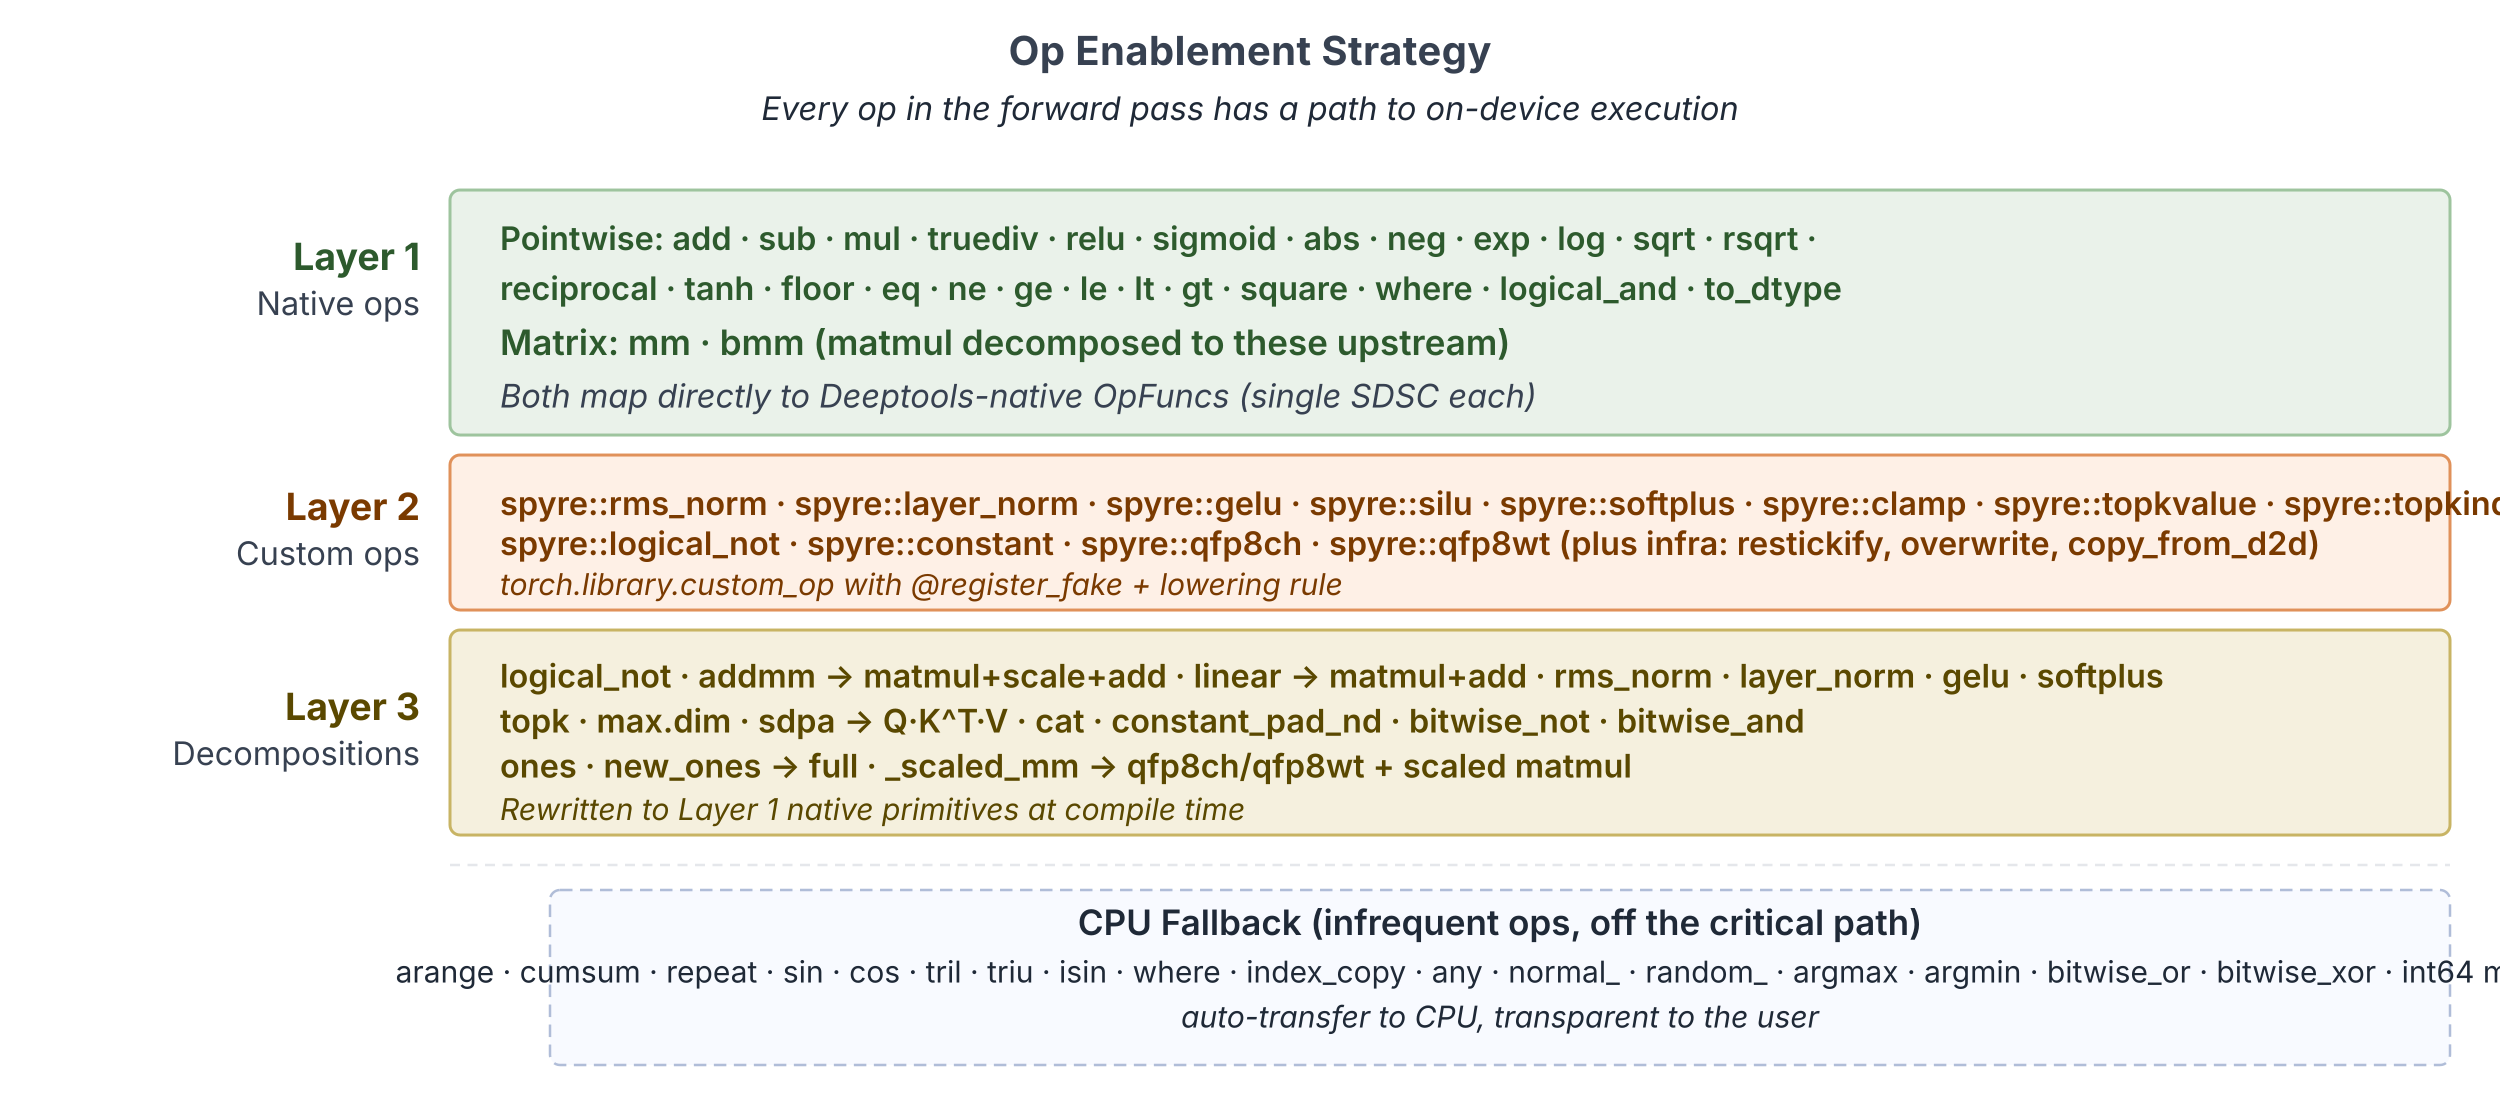
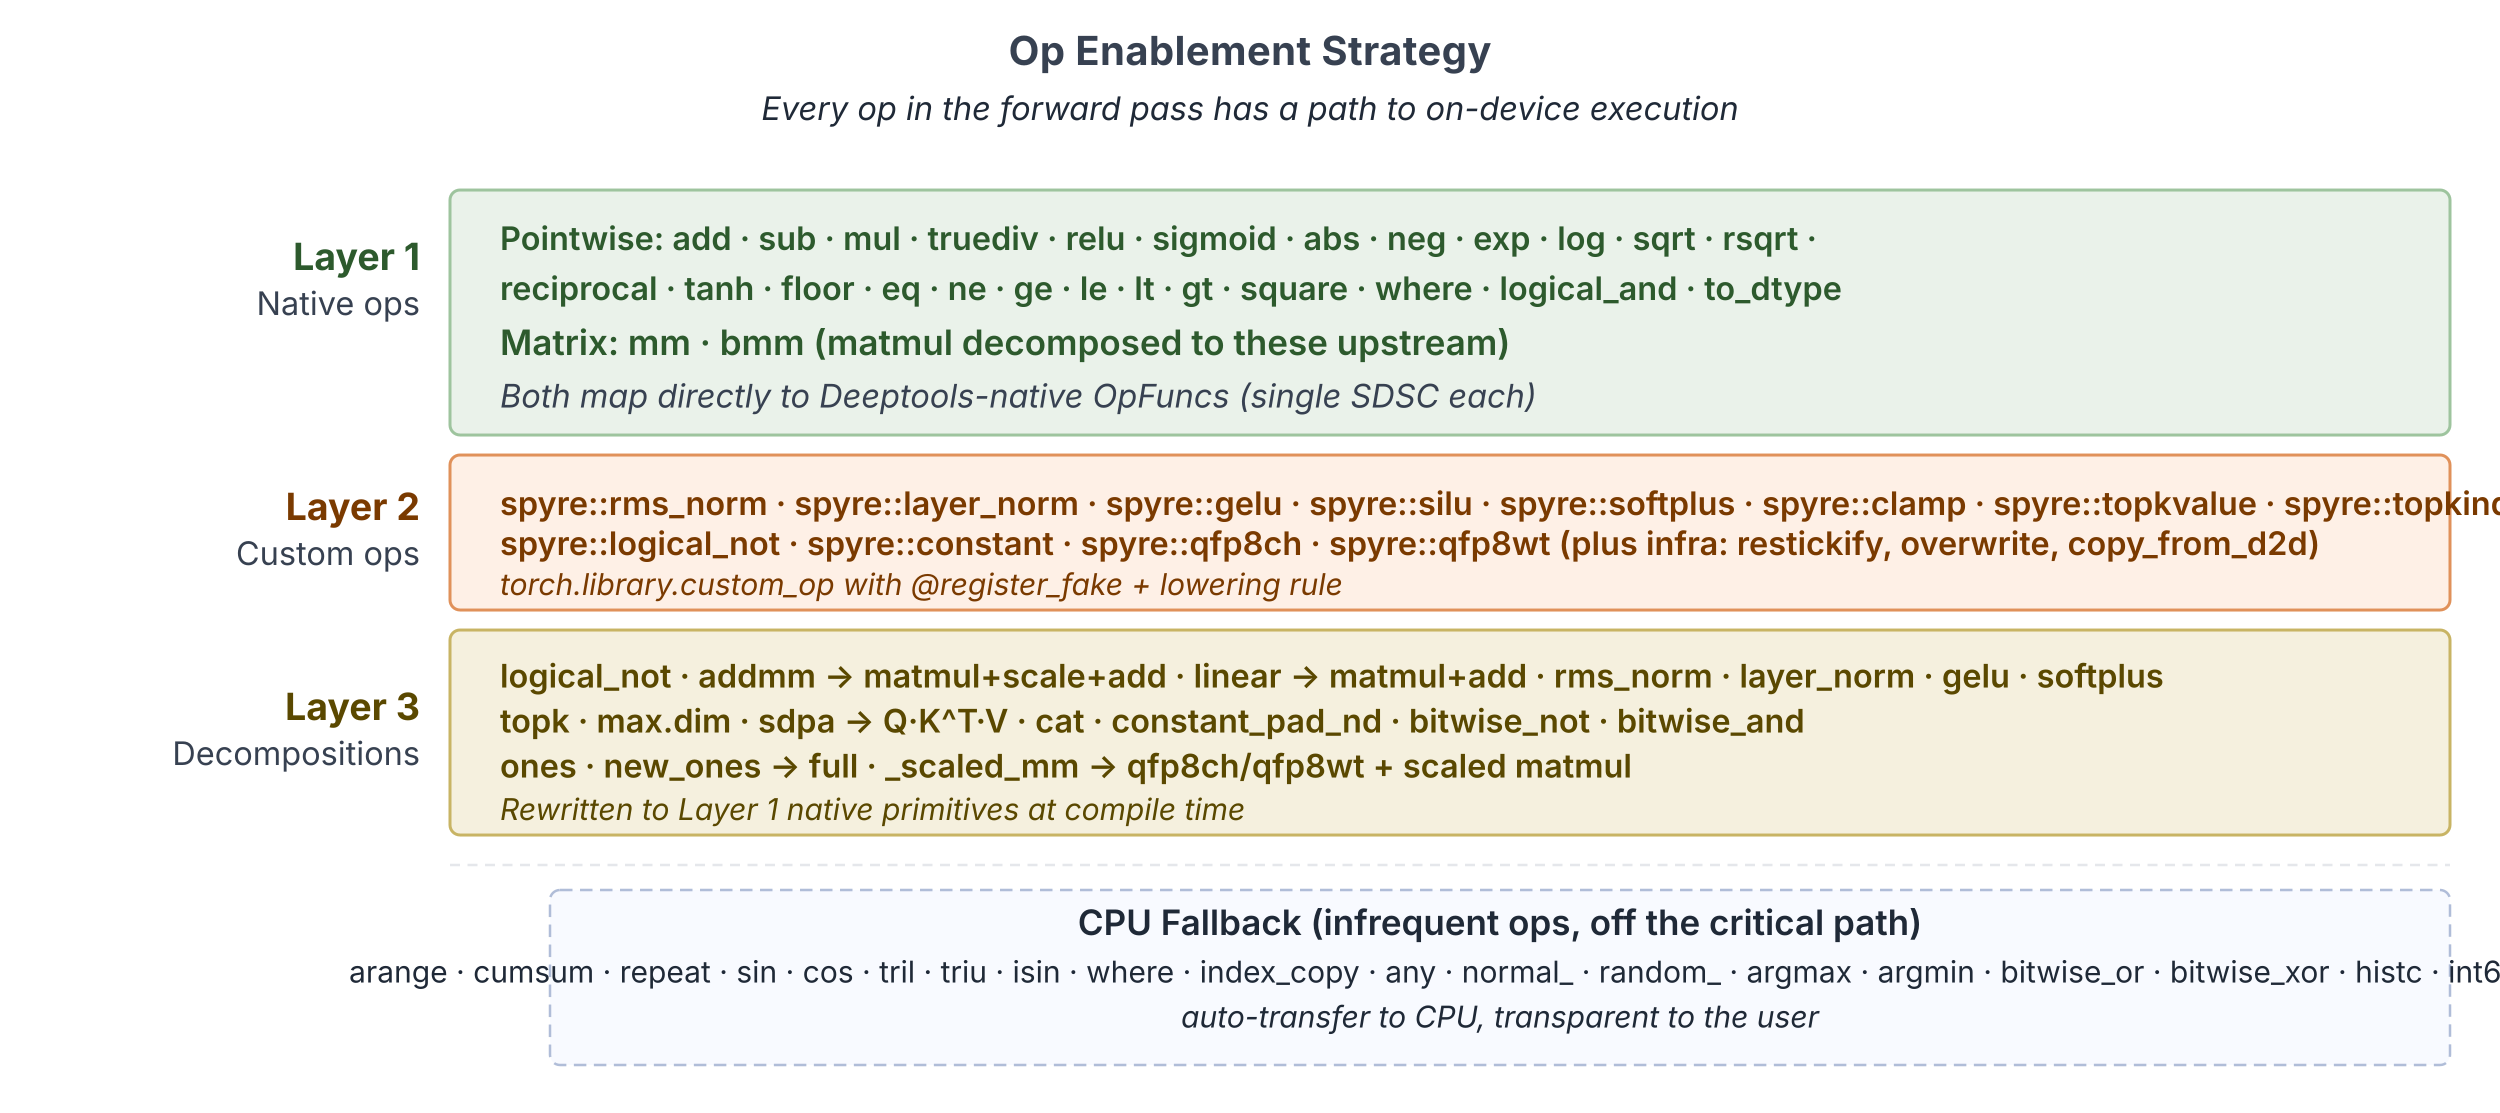
<svg xmlns="http://www.w3.org/2000/svg" viewBox="0 0 1000 445" font-family="-apple-system, BlinkMacSystemFont, 'Segoe UI', sans-serif">
  <text x="500" y="26" text-anchor="middle" font-size="16" font-weight="700" fill="#374151" letter-spacing="0.01em">Op Enablement Strategy</text>
  <text x="500" y="48" text-anchor="middle" font-size="13" fill="#1f2937" font-style="italic">Every op in the forward pass has a path to on-device execution</text>
  <text x="168" y="108" text-anchor="end" font-size="15" font-weight="700" fill="#2d5a2d">Layer 1</text>
  <text x="168" y="126" text-anchor="end" font-size="13" fill="#374151">Native ops</text>
  <text x="168" y="208" text-anchor="end" font-size="15" font-weight="700" fill="#7a3a00">Layer 2</text>
  <text x="168" y="226" text-anchor="end" font-size="13" fill="#374151">Custom ops</text>
  <text x="168" y="288" text-anchor="end" font-size="15" font-weight="700" fill="#5a4800">Layer 3</text>
  <text x="168" y="306" text-anchor="end" font-size="13" fill="#374151">Decompositions</text>
  <rect x="180" y="76" width="800" height="98" rx="4" fill="#eaf2ea" stroke="#9ec49e" stroke-width="1.2" />
  <text x="200" y="100" font-size="13" font-weight="600" fill="#2d5a2d">Pointwise: add · sub · mul · truediv · relu · sigmoid · abs · neg · exp · log · sqrt · rsqrt ·</text>
  <text x="200" y="120" font-size="13" font-weight="600" fill="#2d5a2d">reciprocal · tanh · floor · eq · ne · ge · le · lt · gt · square · where · logical_and · to_dtype</text>
  <text x="200" y="142" font-size="14" font-weight="600" fill="#2d5a2d">Matrix: mm · bmm  (matmul decomposed to these upstream)</text>
  <text x="200" y="163" font-size="13" fill="#374151" font-style="italic">Both map directly to Deeptools-native OpFuncs (single SDSC each)</text>
  <rect x="180" y="182" width="800" height="62" rx="4" fill="#fef0e6" stroke="#e0915a" stroke-width="1.2" />
  <text x="200" y="206" font-size="13" font-weight="600" fill="#7a3a00">spyre::rms_norm · spyre::layer_norm · spyre::gelu · spyre::silu · spyre::softplus · spyre::clamp · spyre::topkvalue · spyre::topkindex</text>
  <text x="200" y="222" font-size="13" font-weight="600" fill="#7a3a00">spyre::logical_not · spyre::constant · spyre::qfp8ch · spyre::qfp8wt  (plus infra: restickify, overwrite, copy_from_d2d)</text>
  <text x="200" y="238" font-size="12" fill="#7a3a00" font-style="italic">torch.library.custom_op with @register_fake + lowering rule</text>
  <rect x="180" y="252" width="800" height="82" rx="4" fill="#f5f0de" stroke="#c8b464" stroke-width="1.2" />
  <text x="200" y="275" font-size="13" font-weight="600" fill="#5a4800">logical_not · addmm → matmul+scale+add  ·  linear → matmul+add  ·  rms_norm · layer_norm · gelu · softplus</text>
  <text x="200" y="293" font-size="13" font-weight="600" fill="#5a4800">topk · max.dim · sdpa → Q·K^T·V  ·  cat · constant_pad_nd · bitwise_not · bitwise_and</text>
  <text x="200" y="311" font-size="13" font-weight="600" fill="#5a4800">ones · new_ones → full  ·  _scaled_mm → qfp8ch/qfp8wt + scaled matmul</text>
  <text x="200" y="328" font-size="12" fill="#5a4800" font-style="italic">Rewritten to Layer 1 native primitives at compile time</text>
  <line x1="180" y1="346" x2="980" y2="346" stroke="#E5E7EB" stroke-width="1" stroke-dasharray="4 3" />
  <rect x="220" y="356" width="760" height="70" rx="4" fill="#F8FAFF" stroke="#B0BDD8" stroke-width="1" stroke-dasharray="5 3" />
  <text x="600" y="374" text-anchor="middle" font-size="14" font-weight="600" fill="#1f2937">CPU Fallback (infrequent ops, off the critical path)</text>
-   <text x="600" y="393" text-anchor="middle" font-size="12" fill="#1f2937">arange · cumsum · repeat · sin · cos · tril · triu · isin · where · index_copy · any · normal_ · random_ · argmax · argmin · bitwise_or · bitwise_xor · int64 max/min</text>
+   <text x="600" y="393" text-anchor="middle" font-size="12" fill="#1f2937">arange · cumsum · repeat · sin · cos · tril · triu · isin · where · index_copy · any · normal_ · random_ · argmax · argmin · bitwise_or · bitwise_xor · histc · int64 max/min</text>
  <text x="600" y="411" text-anchor="middle" font-size="12" fill="#1f2937" font-style="italic">auto-transfer to CPU, transparent to the user</text>
</svg>
